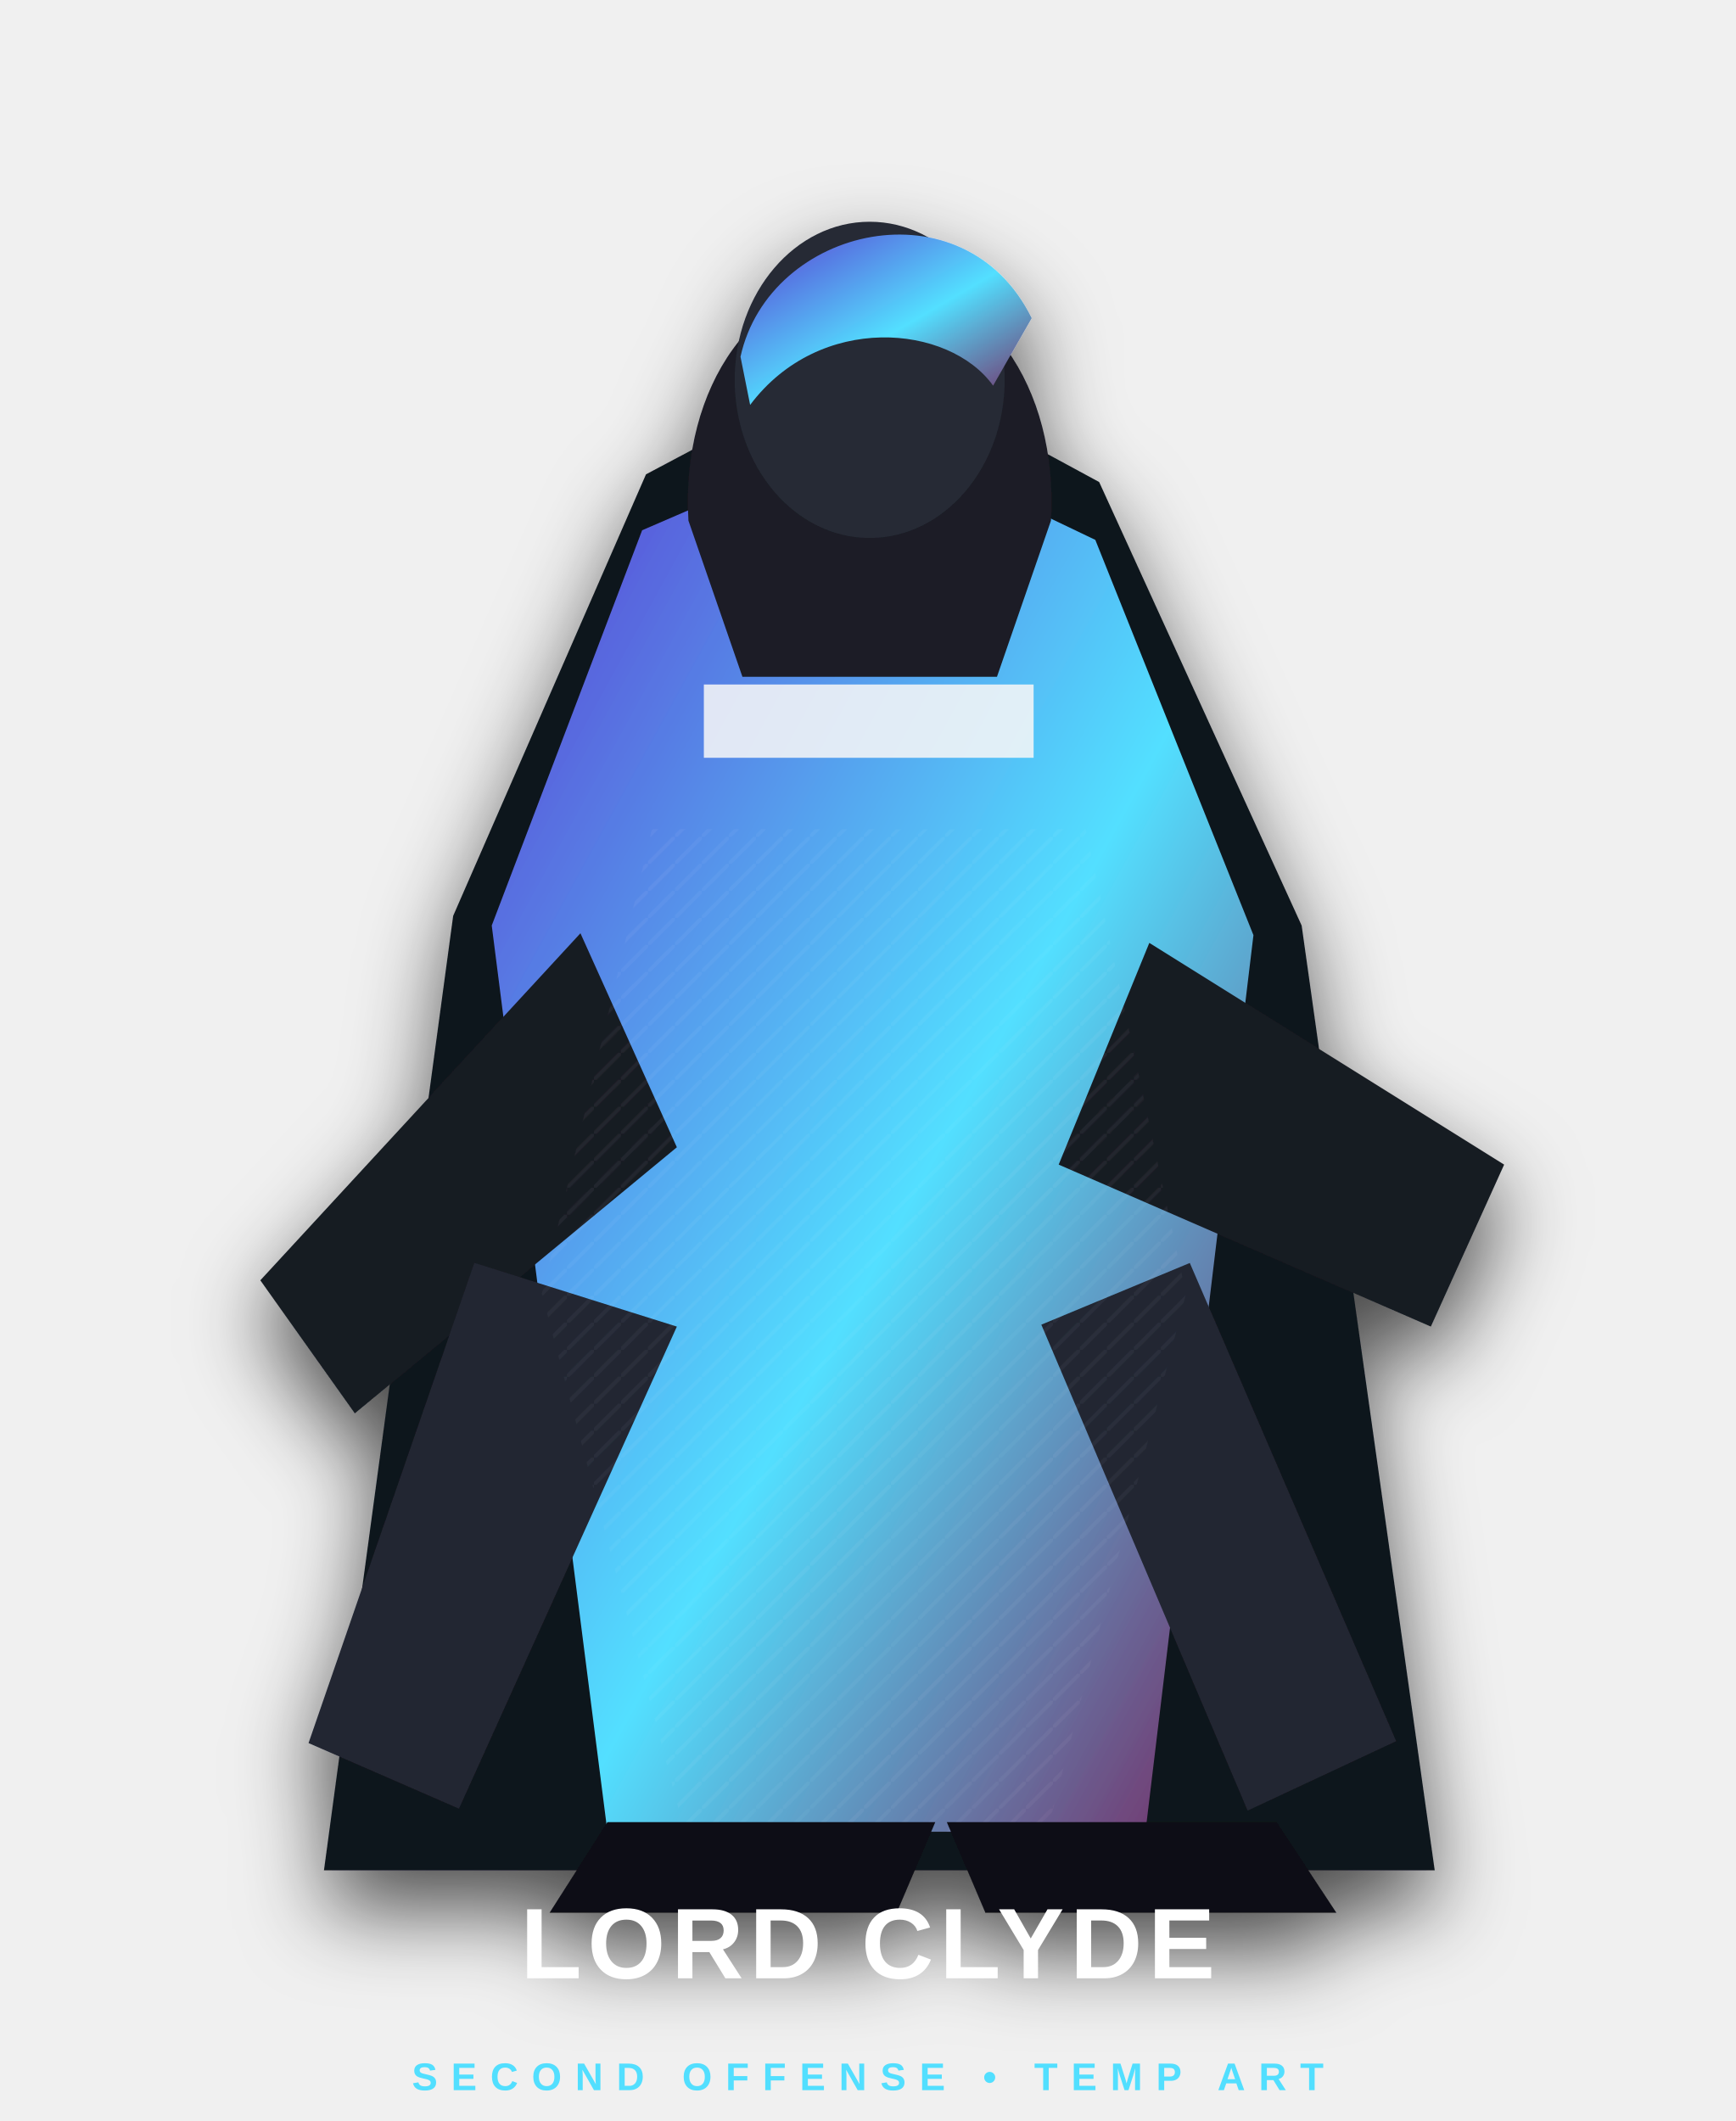
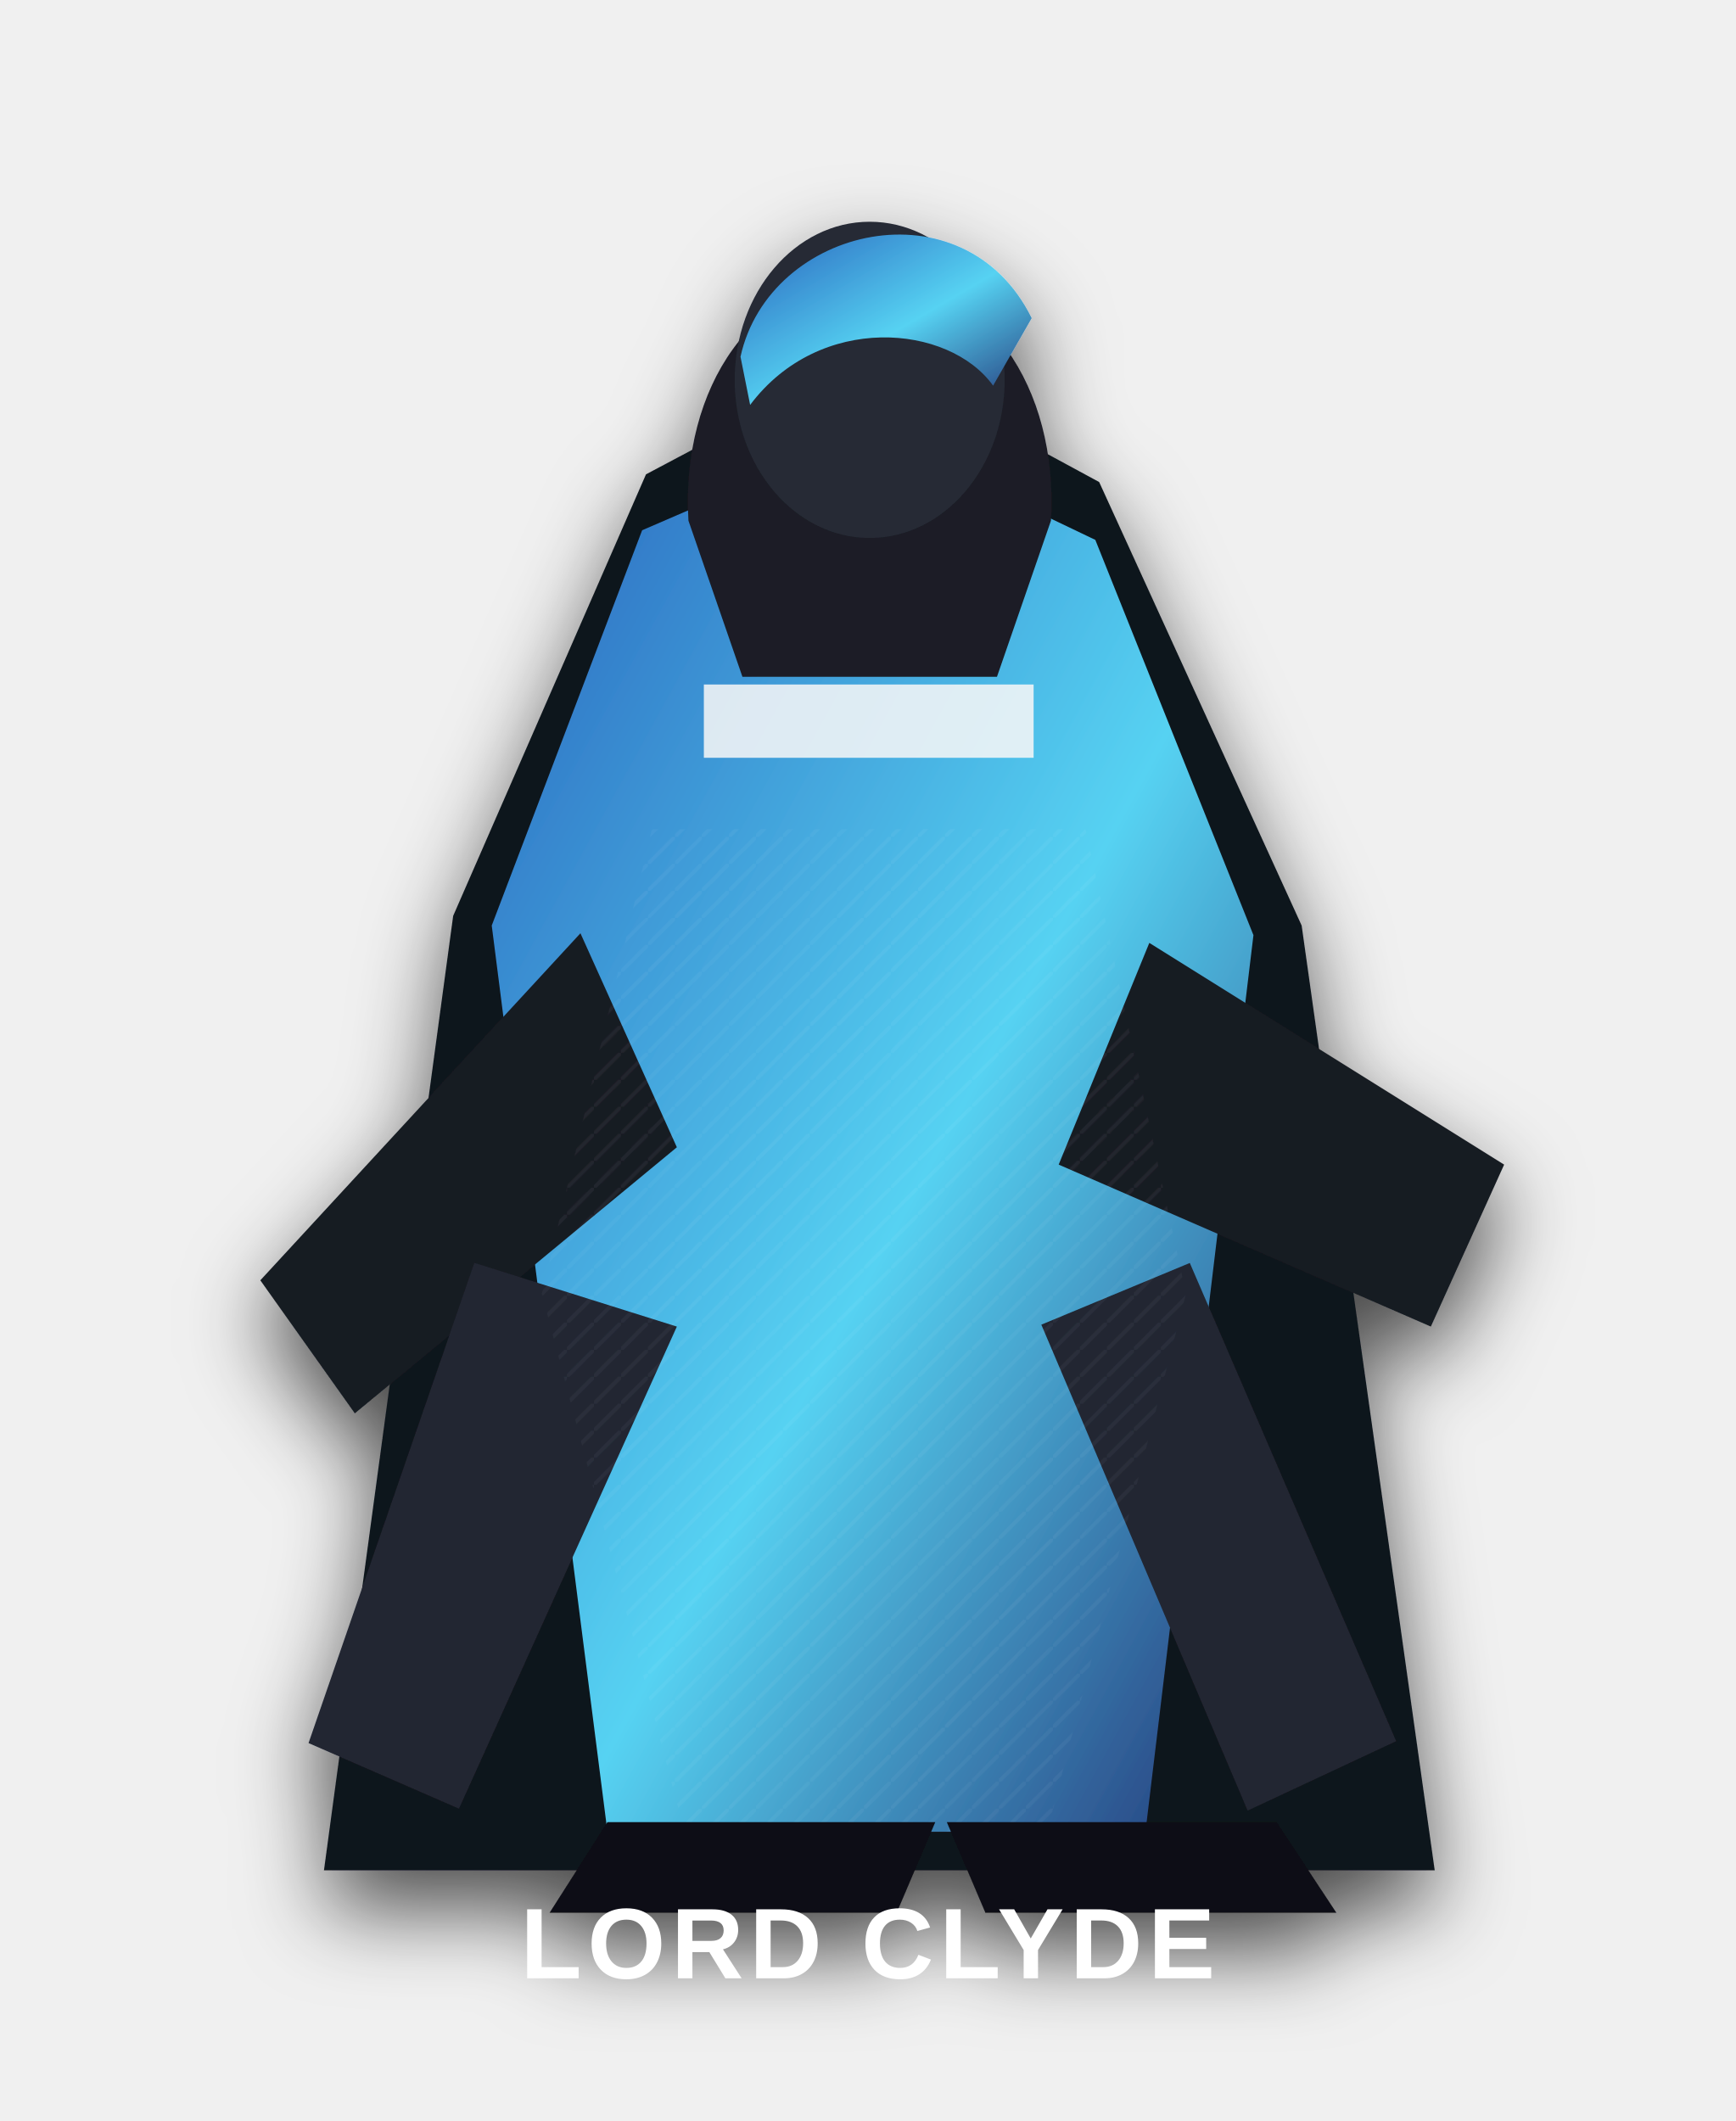
<svg xmlns="http://www.w3.org/2000/svg" viewBox="0 0 900 1100">
  <defs>
    <linearGradient id="g" x1="0" y1="0" x2="1" y2="1">
-       <stop stop-color="#5b3ad2" />
-       <stop offset=".55" stop-color="#52dfff" />
-       <stop offset="1" stop-color="#76245e" />
+       <stop stop-color="#2863bd" />
+       <stop offset=".55" stop-color="#56d2f2" />
+       <stop offset="1" stop-color="#233778" />
    </linearGradient>
    <filter id="shadow" x="-30%" y="-30%" width="160%" height="160%">
      <feDropShadow dx="0" dy="20" stdDeviation="22" flood-color="#000" flood-opacity=".68" />
    </filter>
    <pattern id="scan" width="14" height="14" patternUnits="userSpaceOnUse">
      <path d="M0 14L14 0" stroke="#fff" stroke-opacity=".09" stroke-width="2" />
    </pattern>
  </defs>
  <g filter="url(#shadow)">
    <path d="M168 970L235 475 335 246 450 185 570 250 675 480 744 970Z" fill="#11141b" />
    <path d="M255 480L333 275 451 224 568 280 650 485 594 950H315Z" fill="url(#g)" />
    <path d="M357 270c-4-69 34-126 94-126s98 57 94 126l-28 81H385Z" fill="#1b1e26" />
    <ellipse cx="451" cy="197" rx="70" ry="82" fill="#262a35" />
    <path d="M384 185c15-68 116-91 151-20l-20 35c-23-32-90-38-126 10Z" fill="url(#g)" />
    <path d="M301 484L135 664 184 733 351 595Z" fill="#191c24" />
    <path d="M596 489L780 604 742 688 549 604Z" fill="#191c24" />
    <path d="M246 655L160 904 238 938 351 688Z" fill="#222733" />
    <path d="M617 655L724 903 647 939 540 687Z" fill="#222733" />
    <path d="M365 355h171v38H365z" fill="#f7f7f7" opacity=".86" />
    <path d="M338 430h225l52 241-72 279H355l-74-279Z" fill="url(#scan)" opacity=".42" />
    <path d="M315 945h170l-20 47H285zM491 945h171l31 47H511z" fill="#0b0d12" />
  </g>
  <text x="450" y="1026" text-anchor="middle" fill="#fff" font-family="Arial Black,Arial" font-size="52" font-weight="900" letter-spacing="3">LORD CLYDE</text>
-   <text x="450" y="1084" text-anchor="middle" fill="#52dfff" font-family="Arial, sans-serif" font-size="20" font-weight="800" letter-spacing="7">SECOND OFFENSE • TEMP ART</text>
</svg>
